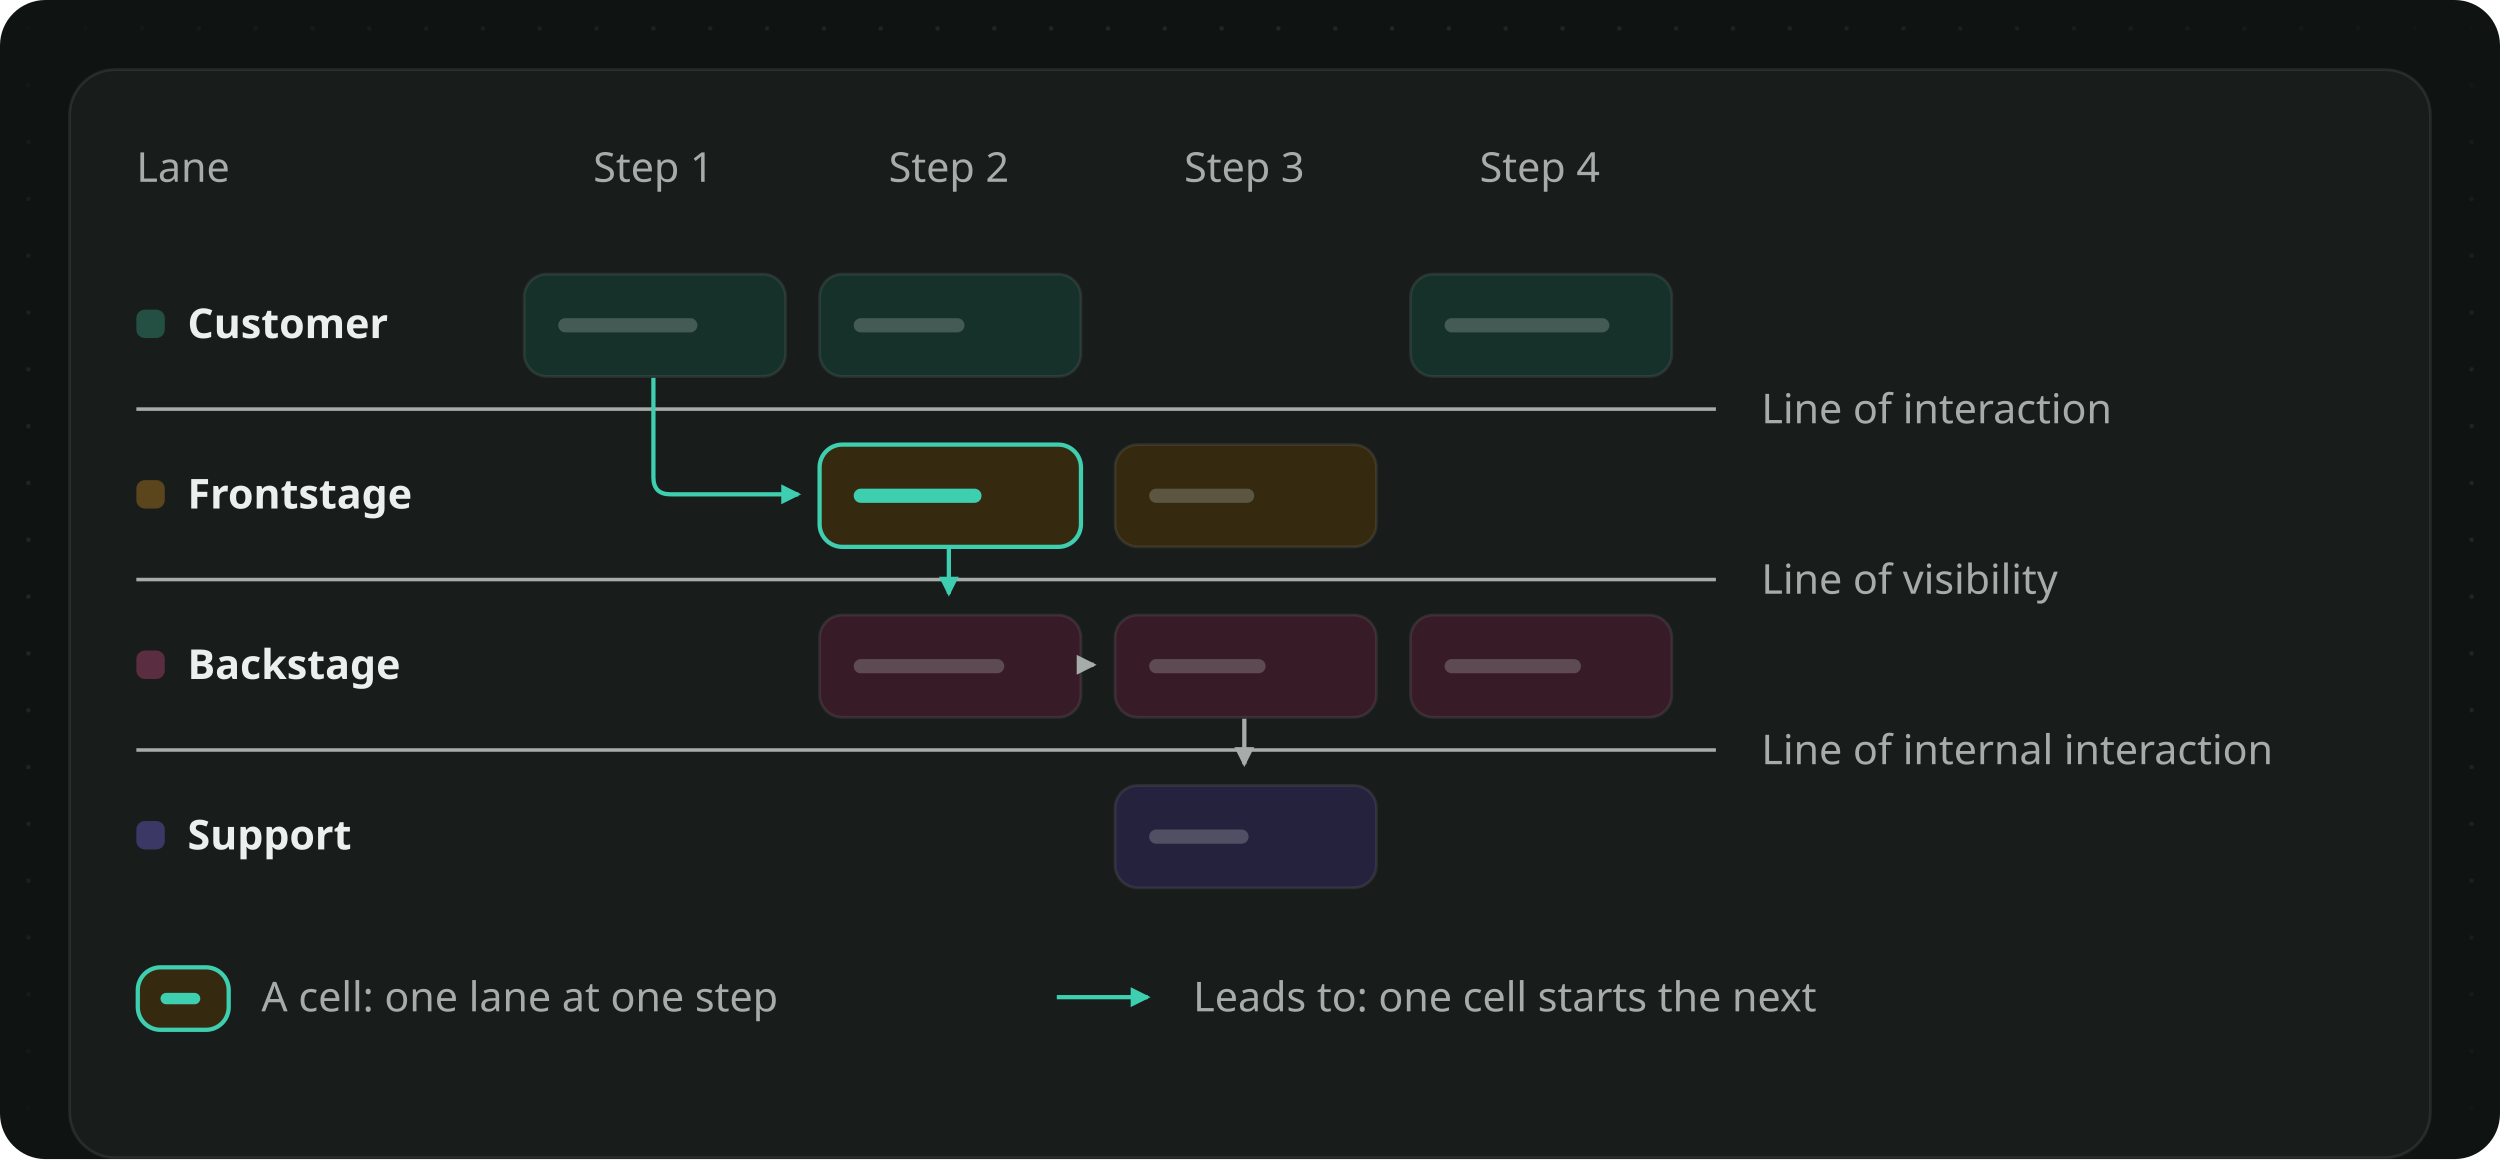
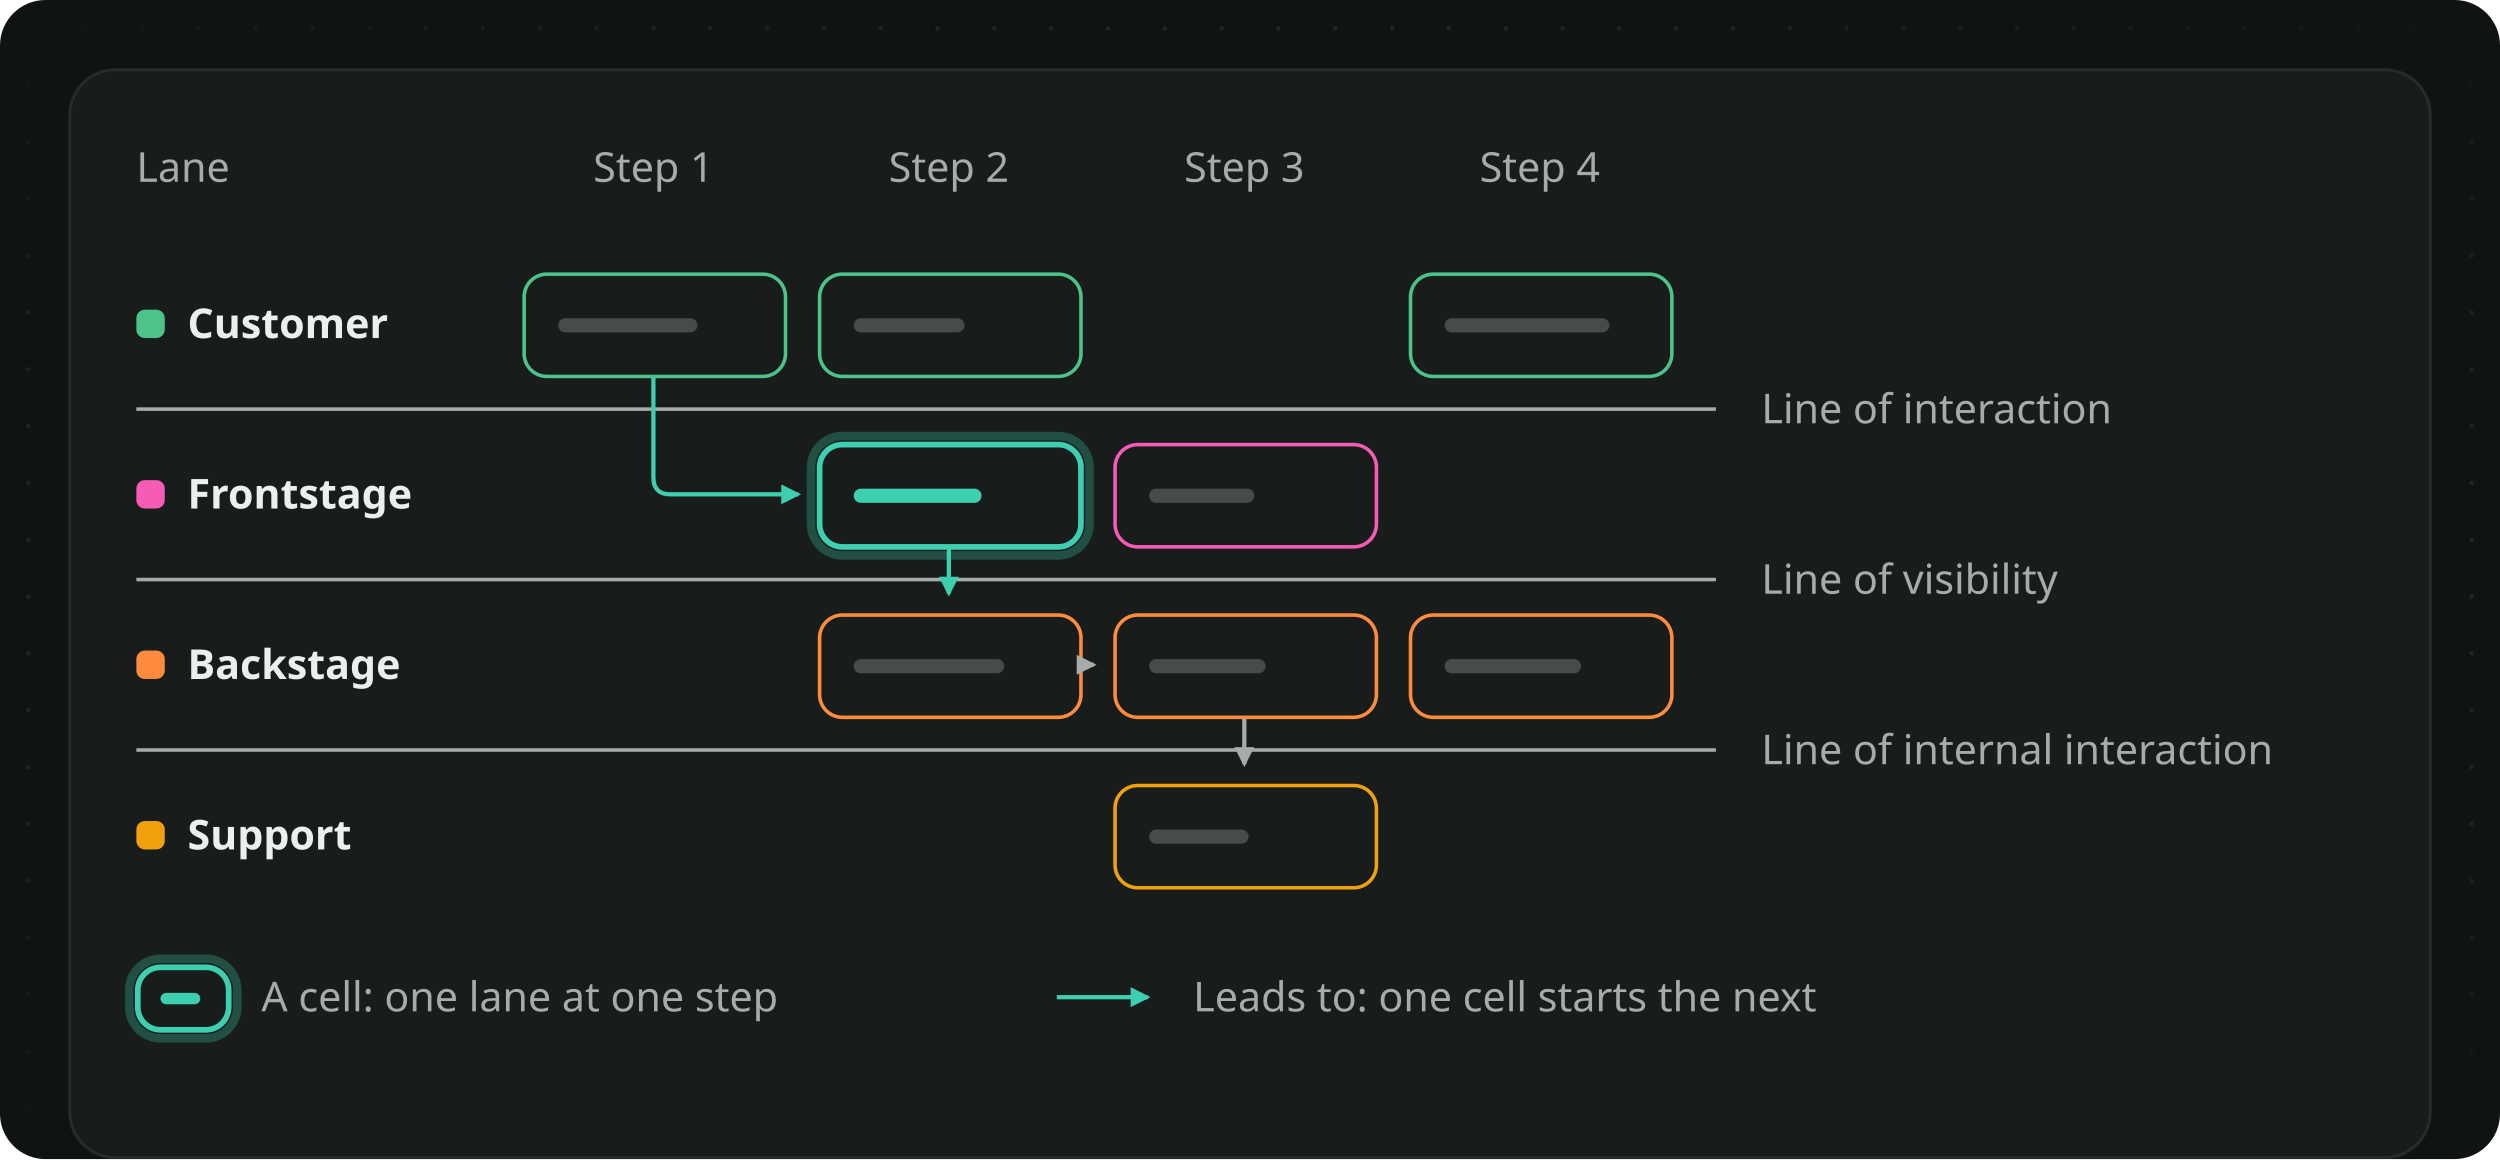
<svg xmlns="http://www.w3.org/2000/svg" viewBox="0 0 880 408" font-family="'Ubuntu Sans', system-ui, sans-serif">
  <style>
    .plate { fill: #0f1412; }
    .dot { fill: #ebf0ee; fill-opacity: 0.17; }
    .card { fill: #181d1b; stroke: #ebf0ee; stroke-opacity: 0.09; }
    .well { fill: #0f1412; stroke: #ebf0ee; stroke-opacity: 0.09; }
    .well-focus { stroke: #3ecfb0; stroke-opacity: 1; stroke-width: 1.5; }
    .title { font-size: 15px; font-weight: 600; fill: #ebf0ee; }
    .label { font-size: 14.5px; fill: #a6acaa; }
    .label-teal { font-size: 14.5px; font-weight: 600; fill: #3ecfb0; }
    .strong { font-size: 14.5px; font-weight: 600; fill: #ebf0ee; }
    .code { font-family: 'Ubuntu Sans Mono', ui-monospace, SFMono-Regular, Menlo, Consolas, monospace; font-size: 14.5px; fill: #a6acaa; }
    .code-strong { font-family: 'Ubuntu Sans Mono', ui-monospace, SFMono-Regular, Menlo, Consolas, monospace; font-size: 14.5px; font-weight: 600; fill: #ebf0ee; }
    .num { font-size: 14.5px; font-weight: 600; fill: #0f1412; }
    .axis { stroke: #ebf0ee; stroke-opacity: 0.09; }
    .line { stroke: #a6acaa; stroke-width: 1.25; }
    .flow { stroke: #a6acaa; stroke-width: 1.5; fill: none; }
    .flow-head { fill: #a6acaa; }
    .trace { stroke: #3ecfb0; stroke-width: 1.5; fill: none; }
    .trace-head { fill: #3ecfb0; }
    .zoom { stroke: #3ecfb0; stroke-width: 1; stroke-opacity: 0.55; fill: none; }
    .skel { fill: #ebf0ee; fill-opacity: 0.22; }
    .skel-teal { fill: #3ecfb0; }
-     .cell { stroke: #ebf0ee; stroke-opacity: 0.09; }
-     .cell-focus { stroke: #3ecfb0; stroke-opacity: 1; stroke-width: 1.5; }
+     .cell, .cell-focus { fill: none; stroke-width: 1.25; }
    .hit { fill: #3ecfb0; }
    .tick { fill: #a6acaa; }
    .miss { fill: #ebf0ee; fill-opacity: 0.22; }
    .badge { fill: #3ecfb0; stroke: #181d1b; stroke-width: 2; }
    .faded { opacity: 0.4; }
-     .lane-c { fill: #16302a; } .sq-c { fill: #235043; }
-     .lane-f { fill: #35290f; } .sq-f { fill: #5a451c; }
-     .lane-b { fill: #371b27; } .sq-b { fill: #5a2d40; }
-     .lane-s { fill: #24223d; } .sq-s { fill: #3b3866; }
+     .lane-c { stroke: #4cc38a; } .sq-c { fill: #4cc38a; }
+     .lane-f { stroke: #f65cb6; } .sq-f { fill: #f65cb6; }
+     .lane-b { stroke: #ff8b3e; } .sq-b { fill: #ff8b3e; }
+     .lane-s { stroke: #f1a10d; } .sq-s { fill: #f1a10d; }
+     .cell-focus { stroke: #3ecfb0; stroke-width: 2; }
+     .halo { fill: none; stroke: #3ecfb0; stroke-opacity: 0.28; stroke-width: 3; }
  </style>
  <defs>
    <pattern id="grid" width="20" height="20" patternUnits="userSpaceOnUse">
      <circle class="dot" cx="10" cy="10" r="0.8" />
    </pattern>
    <radialGradient id="fade" cx="50%" cy="50%" r="70%">
      <stop offset="0.35" stop-color="#fff" />
      <stop offset="1" stop-color="#000" />
    </radialGradient>
    <mask id="fadeMask">
      <rect width="880" height="408" fill="url(#fade)" />
    </mask>
    <marker id="headMuted" markerWidth="8" markerHeight="8" refX="6" refY="4" orient="auto" markerUnits="userSpaceOnUse">
      <path class="flow-head" d="M0,0.5 L7,4 L0,7.5 Z" />
    </marker>
    <marker id="headTeal" markerWidth="8" markerHeight="8" refX="6" refY="4" orient="auto" markerUnits="userSpaceOnUse">
      <path class="trace-head" d="M0,0.5 L7,4 L0,7.5 Z" />
    </marker>
  </defs>
  <rect class="plate" width="880" height="408" rx="16" />
  <rect width="880" height="408" rx="16" fill="url(#grid)" mask="url(#fadeMask)" />
  <rect class="card" x="24.5" y="24.5" width="831" height="383" rx="16" />
  <text class="label" x="48" y="64">Lane</text>
  <text class="label" x="230" y="64" text-anchor="middle">Step 1</text>
  <text class="label" x="334" y="64" text-anchor="middle">Step 2</text>
  <text class="label" x="438" y="64" text-anchor="middle">Step 3</text>
  <text class="label" x="542" y="64" text-anchor="middle">Step 4</text>
  <rect class="sq-c" x="48" y="109" width="10" height="10" rx="3" />
  <text class="strong" x="66" y="119">Customer</text>
  <rect class="lane-c cell" x="184.5" y="96.5" width="92" height="36" rx="8" />
  <rect class="skel" x="196.5" y="112" width="49" height="5" rx="2.5" />
  <rect class="lane-c cell" x="288.5" y="96.5" width="92" height="36" rx="8" />
  <rect class="skel" x="300.5" y="112" width="39" height="5" rx="2.5" />
  <rect class="lane-c cell" x="496.5" y="96.5" width="92" height="36" rx="8" />
  <rect class="skel" x="508.5" y="112" width="58" height="5" rx="2.5" />
  <rect class="sq-f" x="48" y="169" width="10" height="10" rx="3" />
  <text class="strong" x="66" y="179">Frontstage</text>
+   <rect class="halo" x="285.5" y="153.5" width="98" height="42" rx="11" />
  <rect class="lane-f cell-focus" x="288.5" y="156.5" width="92" height="36" rx="8" />
  <rect class="skel-teal" x="300.5" y="172" width="45" height="5" rx="2.5" />
  <rect class="lane-f cell" x="392.5" y="156.5" width="92" height="36" rx="8" />
  <rect class="skel" x="404.5" y="172" width="37" height="5" rx="2.5" />
  <rect class="sq-b" x="48" y="229" width="10" height="10" rx="3" />
  <text class="strong" x="66" y="239">Backstage</text>
  <rect class="lane-b cell" x="288.5" y="216.5" width="92" height="36" rx="8" />
  <rect class="skel" x="300.5" y="232" width="53" height="5" rx="2.5" />
  <rect class="lane-b cell" x="392.5" y="216.5" width="92" height="36" rx="8" />
  <rect class="skel" x="404.5" y="232" width="41" height="5" rx="2.5" />
  <rect class="lane-b cell" x="496.5" y="216.5" width="92" height="36" rx="8" />
  <rect class="skel" x="508.5" y="232" width="48" height="5" rx="2.5" />
  <rect class="sq-s" x="48" y="289" width="10" height="10" rx="3" />
  <text class="strong" x="66" y="299">Support</text>
  <rect class="lane-s cell" x="392.5" y="276.5" width="92" height="36" rx="8" />
  <rect class="skel" x="404.5" y="292" width="35" height="5" rx="2.5" />
  <line class="line" x1="48" y1="144" x2="604" y2="144" />
  <text class="label" x="620" y="149">Line of interaction</text>
  <line class="line" x1="48" y1="204" x2="604" y2="204" />
  <text class="label" x="620" y="209">Line of visibility</text>
  <line class="line" x1="48" y1="264" x2="604" y2="264" />
  <text class="label" x="620" y="269">Line of internal interaction</text>
  <path class="trace" d="M230,133 V168 Q230,174 236,174 H281" marker-end="url(#headTeal)" />
  <path class="trace" d="M334,193 V209" marker-end="url(#headTeal)" />
  <path class="flow" d="M381,234 H385" marker-end="url(#headMuted)" />
  <path class="flow" d="M438,253 V269" marker-end="url(#headMuted)" />
+   <rect class="halo" x="45.5" y="337.5" width="38" height="28" rx="11" />
  <rect class="lane-f cell-focus" x="48.5" y="340.5" width="32" height="22" rx="8" />
  <rect class="skel-teal" x="56.5" y="349.5" width="14" height="4" rx="2" />
  <text class="label" x="92" y="356">A cell: one lane at one step</text>
  <path class="trace" d="M372,351 H404" marker-end="url(#headTeal)" />
  <text class="label" x="420" y="356">Leads to: one cell starts the next</text>
</svg>
